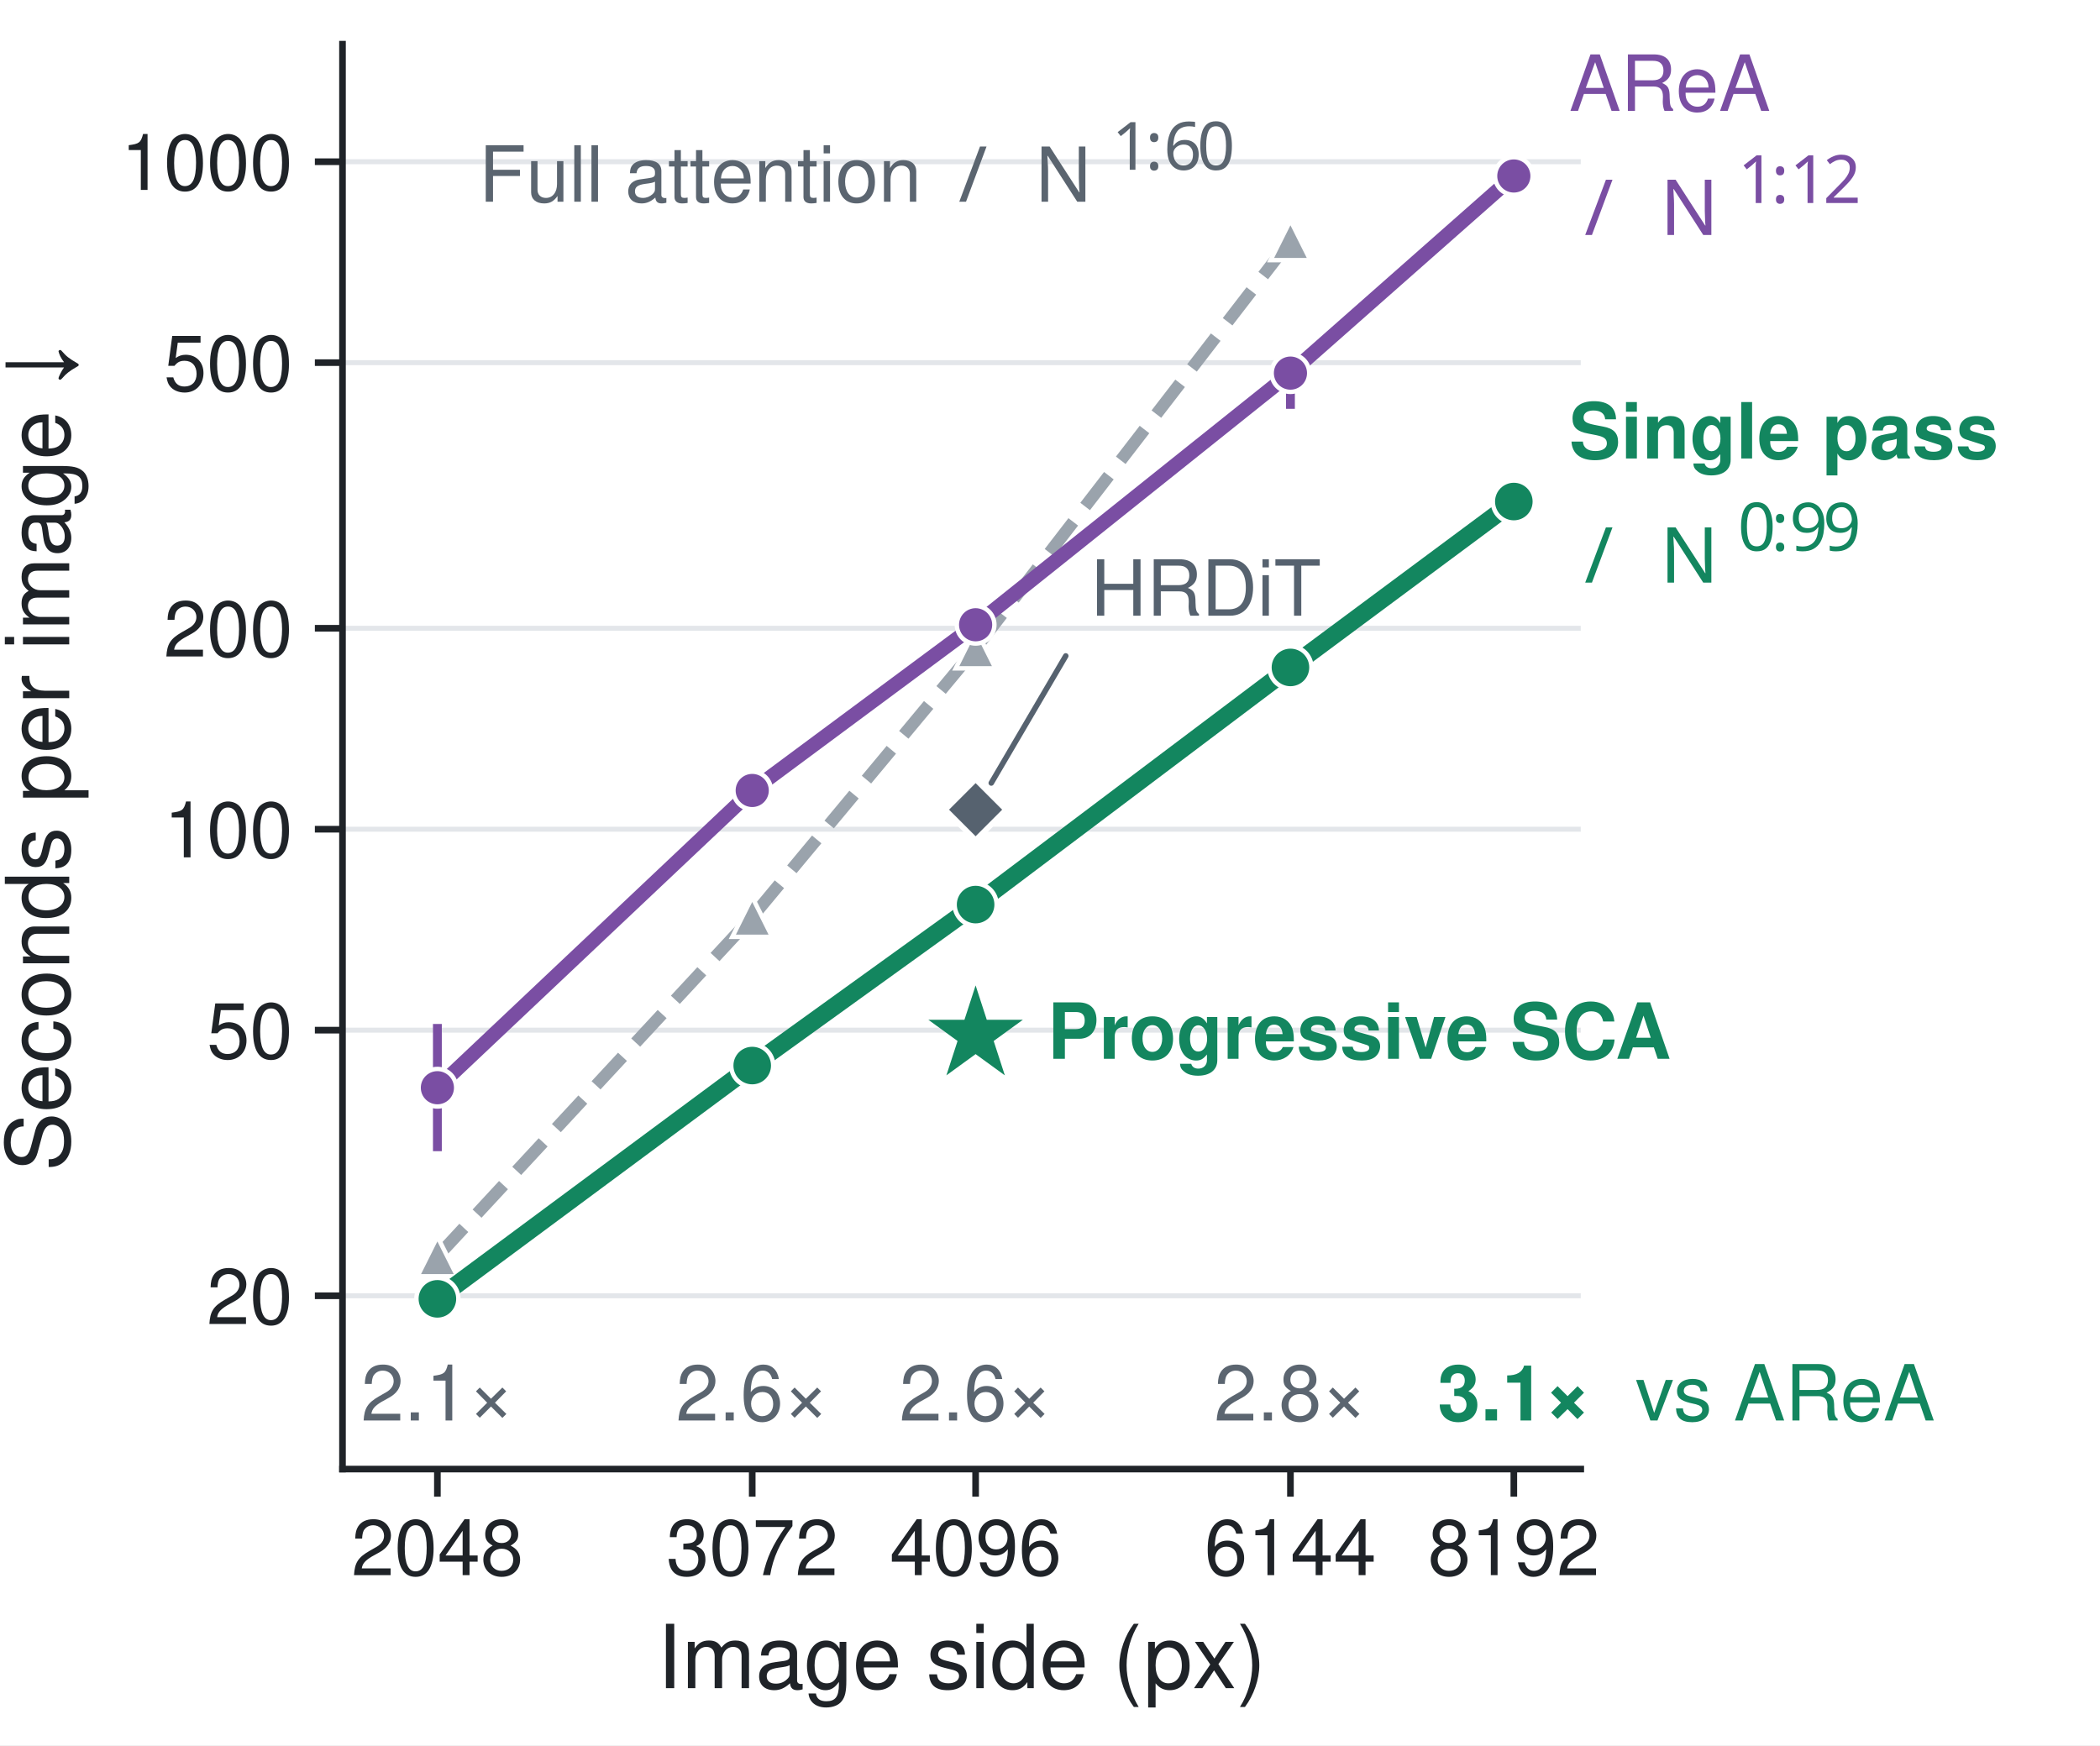
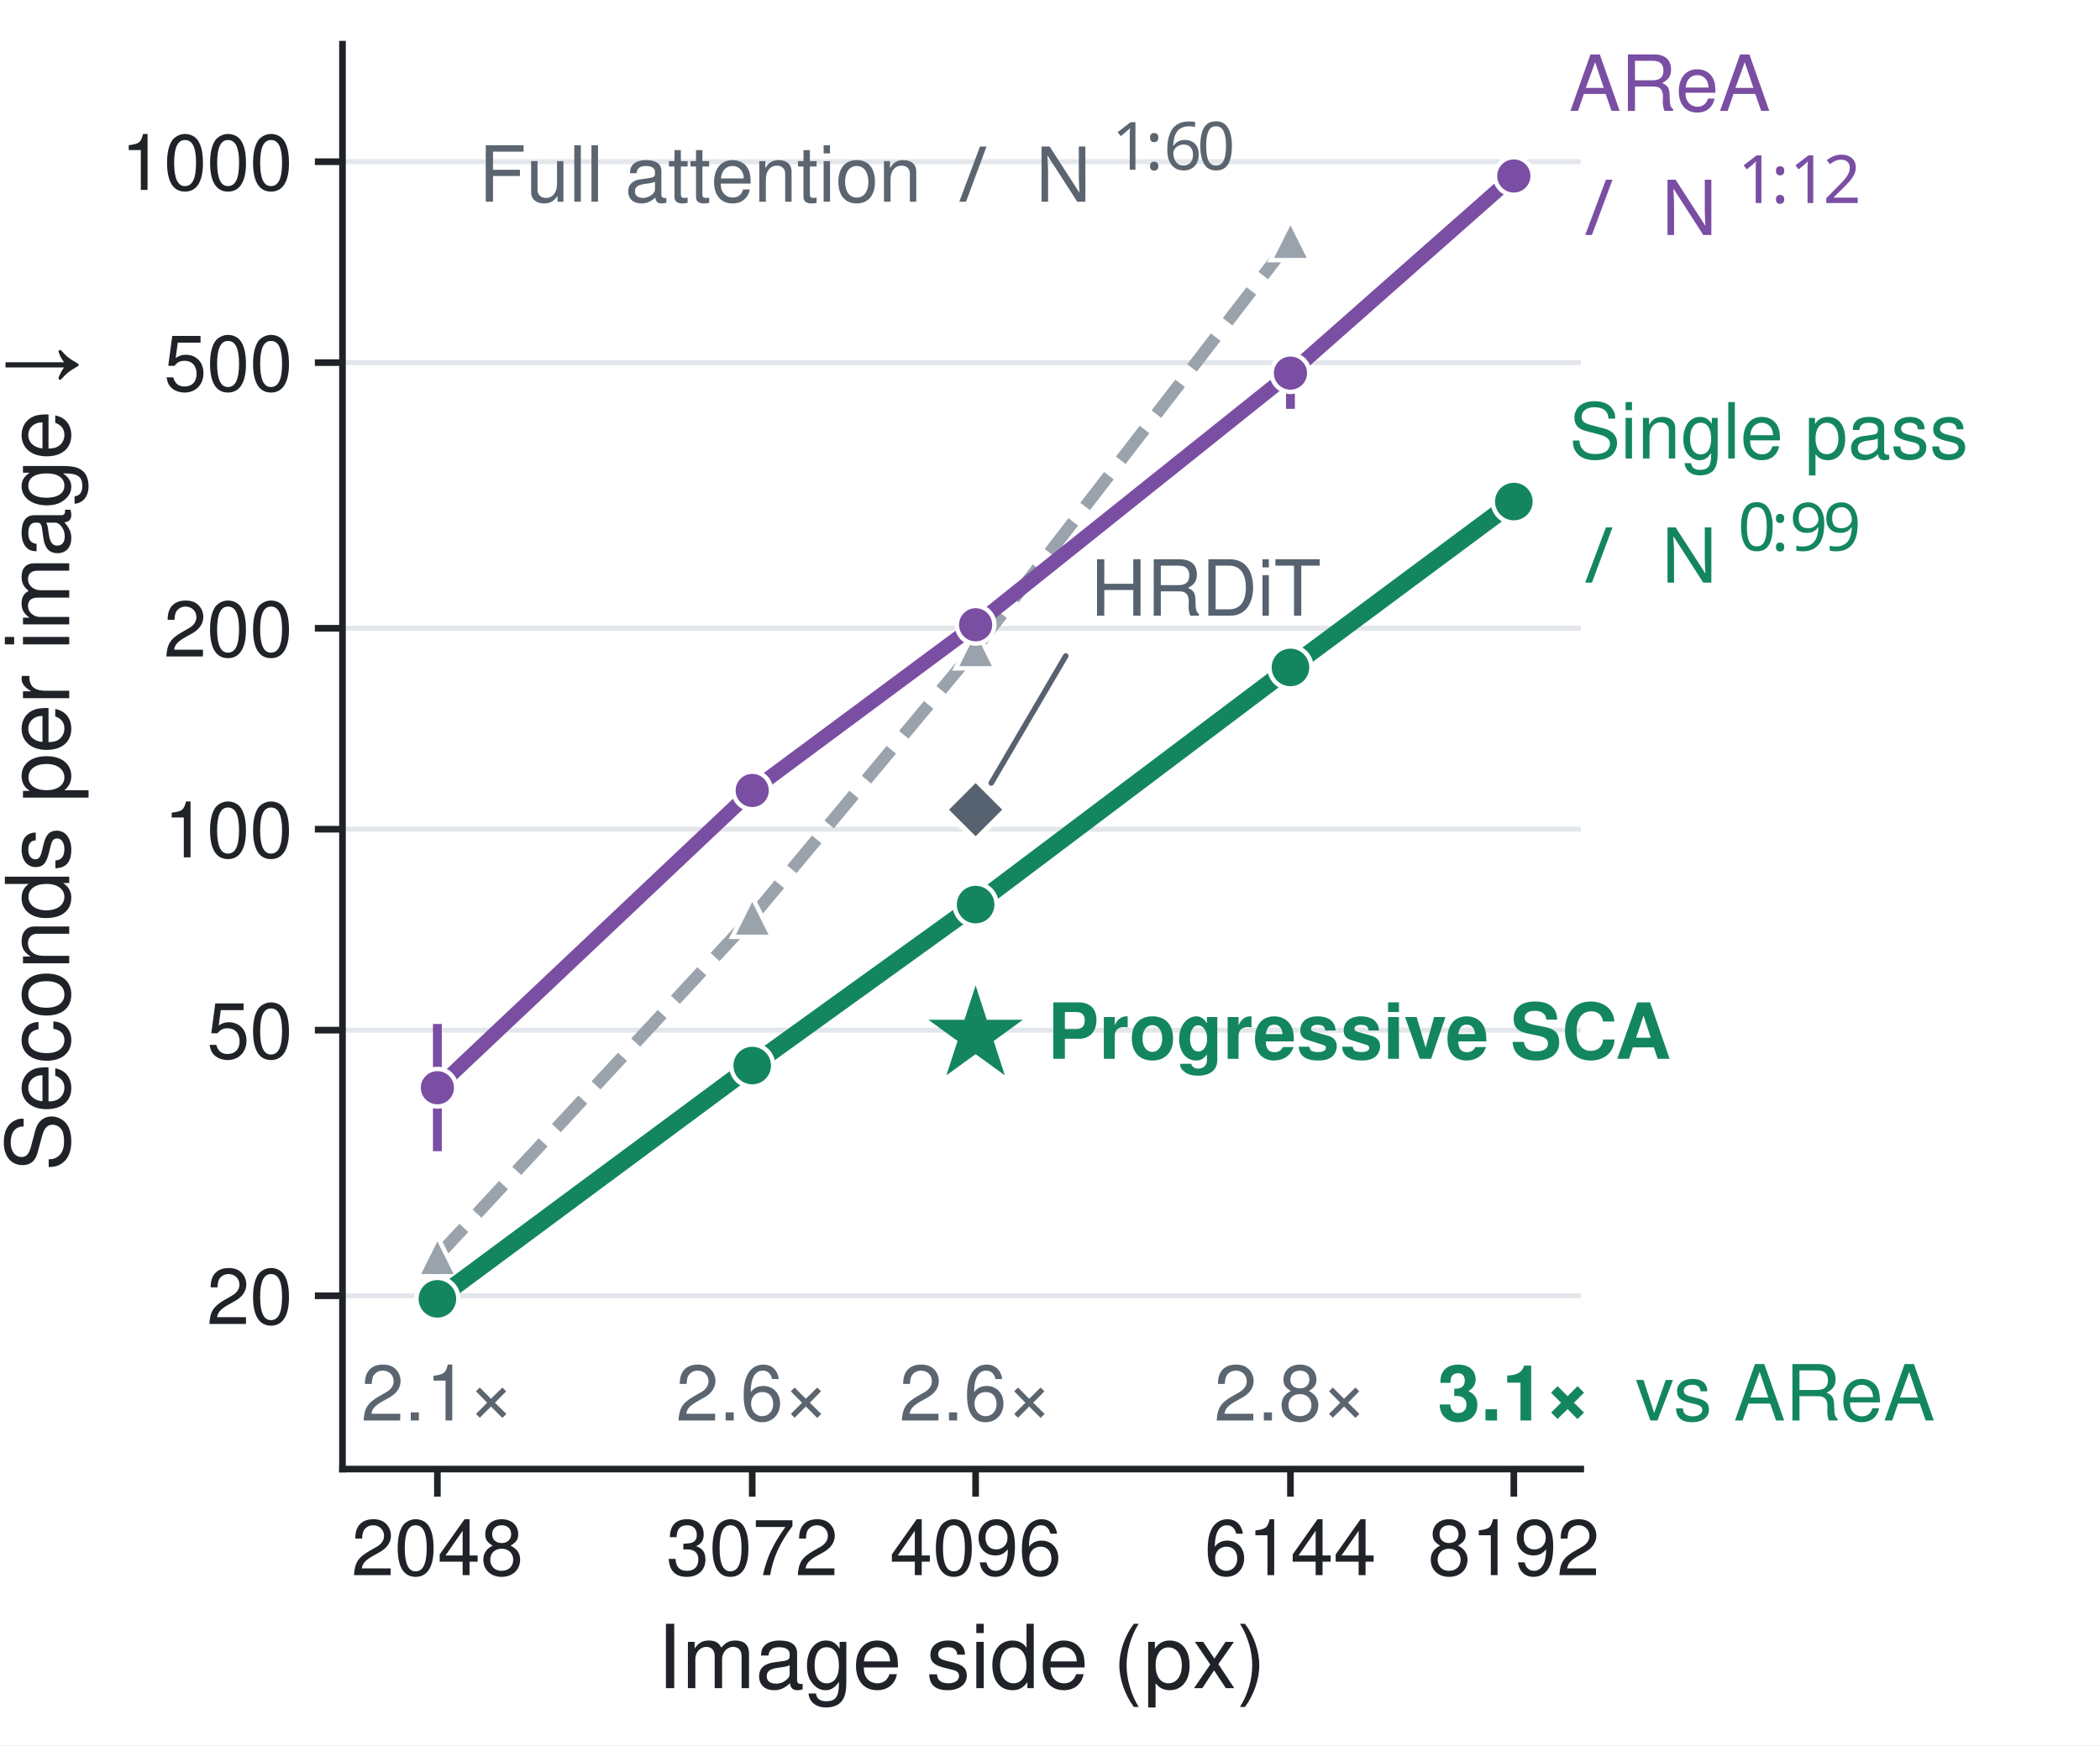
<svg xmlns="http://www.w3.org/2000/svg" xmlns:xlink="http://www.w3.org/1999/xlink" width="190.08pt" height="158pt" viewBox="0 0 190.08 158" version="1.1">
  <defs>
    <style type="text/css">*{stroke-linejoin: round; stroke-linecap: butt}</style>
  </defs>
  <g id="figure_1">
    <g id="patch_1">
      <path d="M 0 158  L 190.08 158  L 190.08 0  L 0 0  z " style="fill: #ffffff" />
    </g>
    <g id="axes_1">
      <g id="patch_2">
        <path d="M 31 133  L 143.08 133  L 143.08 4  L 31 4  z " style="fill: #ffffff" />
      </g>
      <g id="matplotlib.axis_1">
        <g id="xtick_1">
          <g id="line2d_1">
            <defs>
              <path id="m1a3d22b115" d="M 0 0  L 0 2.5  " style="stroke: #1f2328; stroke-width: 0.6" />
            </defs>
            <g>
              <use xlink:href="#m1a3d22b115" x="39.59" y="133" style="fill: #1f2328; stroke: #1f2328; stroke-width: 0.6" />
            </g>
          </g>
          <g id="text_1">
            <text style="font-size: 7px; font-family: 'Helvetica Neue', 'Helvetica', 'Arial', 'TeX Gyre Heros', 'Nimbus Sans', 'Liberation Sans', 'DejaVu Sans', sans-serif; text-anchor: middle; fill: #1f2328" x="39.59" y="142.603" transform="rotate(-0 39.58985 142.603)">2048</text>
          </g>
        </g>
        <g id="xtick_2">
          <g id="line2d_2">
            <g>
              <use xlink:href="#m1a3d22b115" x="68.087" y="133" style="fill: #1f2328; stroke: #1f2328; stroke-width: 0.6" />
            </g>
          </g>
          <g id="text_2">
            <text style="font-size: 7px; font-family: 'Helvetica Neue', 'Helvetica', 'Arial', 'TeX Gyre Heros', 'Nimbus Sans', 'Liberation Sans', 'DejaVu Sans', sans-serif; text-anchor: middle; fill: #1f2328" x="68.087" y="142.603" transform="rotate(-0 68.08727 142.603)">3072</text>
          </g>
        </g>
        <g id="xtick_3">
          <g id="line2d_3">
            <g>
              <use xlink:href="#m1a3d22b115" x="88.307" y="133" style="fill: #1f2328; stroke: #1f2328; stroke-width: 0.6" />
            </g>
          </g>
          <g id="text_3">
            <text style="font-size: 7px; font-family: 'Helvetica Neue', 'Helvetica', 'Arial', 'TeX Gyre Heros', 'Nimbus Sans', 'Liberation Sans', 'DejaVu Sans', sans-serif; text-anchor: middle; fill: #1f2328" x="88.307" y="142.603" transform="rotate(-0 88.3065 142.603)">4096</text>
          </g>
        </g>
        <g id="xtick_4">
          <g id="line2d_4">
            <g>
              <use xlink:href="#m1a3d22b115" x="116.804" y="133" style="fill: #1f2328; stroke: #1f2328; stroke-width: 0.6" />
            </g>
          </g>
          <g id="text_4">
            <text style="font-size: 7px; font-family: 'Helvetica Neue', 'Helvetica', 'Arial', 'TeX Gyre Heros', 'Nimbus Sans', 'Liberation Sans', 'DejaVu Sans', sans-serif; text-anchor: middle; fill: #1f2328" x="116.804" y="142.603" transform="rotate(-0 116.8039 142.603)">6144</text>
          </g>
        </g>
        <g id="xtick_5">
          <g id="line2d_5">
            <g>
              <use xlink:href="#m1a3d22b115" x="137.023" y="133" style="fill: #1f2328; stroke: #1f2328; stroke-width: 0.6" />
            </g>
          </g>
          <g id="text_5">
            <text style="font-size: 7px; font-family: 'Helvetica Neue', 'Helvetica', 'Arial', 'TeX Gyre Heros', 'Nimbus Sans', 'Liberation Sans', 'DejaVu Sans', sans-serif; text-anchor: middle; fill: #1f2328" x="137.023" y="142.603" transform="rotate(-0 137.0231 142.603)">8192</text>
          </g>
        </g>
        <g id="text_6">
          <text style="font-size: 8px; font-family: 'Helvetica Neue', 'Helvetica', 'Arial', 'TeX Gyre Heros', 'Nimbus Sans', 'Liberation Sans', 'DejaVu Sans', sans-serif; text-anchor: middle; fill: #1f2328" x="87.04" y="152.833" transform="rotate(-0 87.04 152.8325)">Image side (px)</text>
        </g>
      </g>
      <g id="matplotlib.axis_2">
        <g id="ytick_1">
          <g id="line2d_6">
            <path d="M 31 117.31  L 143.08 117.31  " clip-path="url(#pb16de2106d)" style="fill: none; stroke: #e3e6ea; stroke-width: 0.45; stroke-linecap: square" />
          </g>
          <g id="line2d_7">
            <defs>
              <path id="m9d9df79246" d="M 0 0  L -2.5 0  " style="stroke: #1f2328; stroke-width: 0.6" />
            </defs>
            <g>
              <use xlink:href="#m9d9df79246" x="31" y="117.31" style="fill: #1f2328; stroke: #1f2328; stroke-width: 0.6" />
            </g>
          </g>
          <g id="text_7">
            <text style="font-size: 7px; font-family: 'Helvetica Neue', 'Helvetica', 'Arial', 'TeX Gyre Heros', 'Nimbus Sans', 'Liberation Sans', 'DejaVu Sans', sans-serif; text-anchor: end; fill: #1f2328" x="26.5" y="119.862" transform="rotate(-0 26.5 119.8616)">20</text>
          </g>
        </g>
        <g id="ytick_2">
          <g id="line2d_8">
            <path d="M 31 93.263  L 143.08 93.263  " clip-path="url(#pb16de2106d)" style="fill: none; stroke: #e3e6ea; stroke-width: 0.45; stroke-linecap: square" />
          </g>
          <g id="line2d_9">
            <g>
              <use xlink:href="#m9d9df79246" x="31" y="93.263" style="fill: #1f2328; stroke: #1f2328; stroke-width: 0.6" />
            </g>
          </g>
          <g id="text_8">
            <text style="font-size: 7px; font-family: 'Helvetica Neue', 'Helvetica', 'Arial', 'TeX Gyre Heros', 'Nimbus Sans', 'Liberation Sans', 'DejaVu Sans', sans-serif; text-anchor: end; fill: #1f2328" x="26.5" y="95.814" transform="rotate(-0 26.5 95.81405)">50</text>
          </g>
        </g>
        <g id="ytick_3">
          <g id="line2d_10">
            <path d="M 31 75.071  L 143.08 75.071  " clip-path="url(#pb16de2106d)" style="fill: none; stroke: #e3e6ea; stroke-width: 0.45; stroke-linecap: square" />
          </g>
          <g id="line2d_11">
            <g>
              <use xlink:href="#m9d9df79246" x="31" y="75.071" style="fill: #1f2328; stroke: #1f2328; stroke-width: 0.6" />
            </g>
          </g>
          <g id="text_9">
            <text style="font-size: 7px; font-family: 'Helvetica Neue', 'Helvetica', 'Arial', 'TeX Gyre Heros', 'Nimbus Sans', 'Liberation Sans', 'DejaVu Sans', sans-serif; text-anchor: end; fill: #1f2328" x="26.5" y="77.623" transform="rotate(-0 26.5 77.62279)">100</text>
          </g>
        </g>
        <g id="ytick_4">
          <g id="line2d_12">
            <path d="M 31 56.88  L 143.08 56.88  " clip-path="url(#pb16de2106d)" style="fill: none; stroke: #e3e6ea; stroke-width: 0.45; stroke-linecap: square" />
          </g>
          <g id="line2d_13">
            <g>
              <use xlink:href="#m9d9df79246" x="31" y="56.88" style="fill: #1f2328; stroke: #1f2328; stroke-width: 0.6" />
            </g>
          </g>
          <g id="text_10">
            <text style="font-size: 7px; font-family: 'Helvetica Neue', 'Helvetica', 'Arial', 'TeX Gyre Heros', 'Nimbus Sans', 'Liberation Sans', 'DejaVu Sans', sans-serif; text-anchor: end; fill: #1f2328" x="26.5" y="59.432" transform="rotate(-0 26.5 59.43152)">200</text>
          </g>
        </g>
        <g id="ytick_5">
          <g id="line2d_14">
            <path d="M 31 32.832  L 143.08 32.832  " clip-path="url(#pb16de2106d)" style="fill: none; stroke: #e3e6ea; stroke-width: 0.45; stroke-linecap: square" />
          </g>
          <g id="line2d_15">
            <g>
              <use xlink:href="#m9d9df79246" x="31" y="32.832" style="fill: #1f2328; stroke: #1f2328; stroke-width: 0.6" />
            </g>
          </g>
          <g id="text_11">
            <text style="font-size: 7px; font-family: 'Helvetica Neue', 'Helvetica', 'Arial', 'TeX Gyre Heros', 'Nimbus Sans', 'Liberation Sans', 'DejaVu Sans', sans-serif; text-anchor: end; fill: #1f2328" x="26.5" y="35.384" transform="rotate(-0 26.5 35.38397)">500</text>
          </g>
        </g>
        <g id="ytick_6">
          <g id="line2d_16">
            <path d="M 31 14.641  L 143.08 14.641  " clip-path="url(#pb16de2106d)" style="fill: none; stroke: #e3e6ea; stroke-width: 0.45; stroke-linecap: square" />
          </g>
          <g id="line2d_17">
            <g>
              <use xlink:href="#m9d9df79246" x="31" y="14.641" style="fill: #1f2328; stroke: #1f2328; stroke-width: 0.6" />
            </g>
          </g>
          <g id="text_12">
            <text style="font-size: 7px; font-family: 'Helvetica Neue', 'Helvetica', 'Arial', 'TeX Gyre Heros', 'Nimbus Sans', 'Liberation Sans', 'DejaVu Sans', sans-serif; text-anchor: end; fill: #1f2328" x="26.5" y="17.193" transform="rotate(-0 26.5 17.19271)">1000</text>
          </g>
        </g>
        <g id="text_13">
          <text style="font-size: 8px; font-family: 'Helvetica Neue', 'Helvetica', 'Arial', 'TeX Gyre Heros', 'Nimbus Sans', 'Liberation Sans', 'DejaVu Sans', sans-serif; text-anchor: middle; fill: #1f2328" x="6.266" y="68.5" transform="rotate(-90 6.26575 68.5)">Seconds per image ↓</text>
        </g>
      </g>
      <g id="LineCollection_1">
        <path d="M 39.59 113.786  L 39.59 113.744  " clip-path="url(#pb16de2106d)" style="fill: none; stroke: #9aa3ac; stroke-width: 0.8" />
        <path d="M 68.087 83.05  L 68.087 82.999  " clip-path="url(#pb16de2106d)" style="fill: none; stroke: #9aa3ac; stroke-width: 0.8" />
        <path d="M 88.307 58.789  L 88.307 58.694  " clip-path="url(#pb16de2106d)" style="fill: none; stroke: #9aa3ac; stroke-width: 0.8" />
        <path d="M 116.804 21.757  L 116.804 21.722  " clip-path="url(#pb16de2106d)" style="fill: none; stroke: #9aa3ac; stroke-width: 0.8" />
      </g>
      <g id="LineCollection_2">
        <path d="M 39.59 104.219  L 39.59 92.705  " clip-path="url(#pb16de2106d)" style="fill: none; stroke: #7a4ea3; stroke-width: 0.8" />
        <path d="M 68.087 71.9  L 68.087 71.471  " clip-path="url(#pb16de2106d)" style="fill: none; stroke: #7a4ea3; stroke-width: 0.8" />
        <path d="M 88.307 57.854  L 88.307 56.324  " clip-path="url(#pb16de2106d)" style="fill: none; stroke: #7a4ea3; stroke-width: 0.8" />
        <path d="M 116.804 37.01  L 116.804 32.266  " clip-path="url(#pb16de2106d)" style="fill: none; stroke: #7a4ea3; stroke-width: 0.8" />
        <path d="M 137.023 16.411  L 137.023 15.111  " clip-path="url(#pb16de2106d)" style="fill: none; stroke: #7a4ea3; stroke-width: 0.8" />
      </g>
      <g id="LineCollection_3">
        <path d="M 39.59 117.703  L 39.59 117.582  " clip-path="url(#pb16de2106d)" style="fill: none; stroke: #13865f; stroke-width: 0.8" />
        <path d="M 68.087 96.804  L 68.087 96.108  " clip-path="url(#pb16de2106d)" style="fill: none; stroke: #13865f; stroke-width: 0.8" />
        <path d="M 88.307 81.913  L 88.307 81.842  " clip-path="url(#pb16de2106d)" style="fill: none; stroke: #13865f; stroke-width: 0.8" />
        <path d="M 116.804 60.433  L 116.804 60.416  " clip-path="url(#pb16de2106d)" style="fill: none; stroke: #13865f; stroke-width: 0.8" />
        <path d="M 137.023 45.444  L 137.023 45.399  " clip-path="url(#pb16de2106d)" style="fill: none; stroke: #13865f; stroke-width: 0.8" />
      </g>
      <g id="patch_3">
        <path d="M 31 133  L 31 4  " style="fill: none; stroke: #1f2328; stroke-width: 0.6; stroke-linejoin: miter; stroke-linecap: square" />
      </g>
      <g id="patch_4">
        <path d="M 31 133  L 143.08 133  " style="fill: none; stroke: #1f2328; stroke-width: 0.6; stroke-linejoin: miter; stroke-linecap: square" />
      </g>
      <g id="line2d_18">
        <path d="M 39.59 113.745  L 68.087 83.012  L 88.307 58.709  L 116.804 21.752  " clip-path="url(#pb16de2106d)" style="fill: none; stroke-dasharray: 3.52,1.76; stroke-dashoffset: 0; stroke: #9aa3ac; stroke-width: 1.1" />
        <defs>
          <path id="m73f8da5333" d="M 0 -1.8  L -1.8 1.8  L 1.8 1.8  z " style="stroke: #ffffff; stroke-width: 0.4; stroke-linejoin: miter" />
        </defs>
        <g clip-path="url(#pb16de2106d)">
          <use xlink:href="#m73f8da5333" x="39.59" y="113.745" style="fill: #9aa3ac; stroke: #ffffff; stroke-width: 0.4; stroke-linejoin: miter" />
          <use xlink:href="#m73f8da5333" x="68.087" y="83.012" style="fill: #9aa3ac; stroke: #ffffff; stroke-width: 0.4; stroke-linejoin: miter" />
          <use xlink:href="#m73f8da5333" x="88.307" y="58.709" style="fill: #9aa3ac; stroke: #ffffff; stroke-width: 0.4; stroke-linejoin: miter" />
          <use xlink:href="#m73f8da5333" x="116.804" y="21.752" style="fill: #9aa3ac; stroke: #ffffff; stroke-width: 0.4; stroke-linejoin: miter" />
        </g>
      </g>
      <g id="line2d_19">
        <path d="M 39.59 98.475  L 68.087 71.564  L 88.307 56.562  L 116.804 33.779  L 137.023 15.933  " clip-path="url(#pb16de2106d)" style="fill: none; stroke: #7a4ea3; stroke-width: 1.3; stroke-linecap: square" />
        <defs>
          <path id="mb192bb7de3" d="M 0 1.7  C 0.451 1.7 0.883 1.521 1.202 1.202  C 1.521 0.883 1.7 0.451 1.7 0  C 1.7 -0.451 1.521 -0.883 1.202 -1.202  C 0.883 -1.521 0.451 -1.7 0 -1.7  C -0.451 -1.7 -0.883 -1.521 -1.202 -1.202  C -1.521 -0.883 -1.7 -0.451 -1.7 0  C -1.7 0.451 -1.521 0.883 -1.202 1.202  C -0.883 1.521 -0.451 1.7 0 1.7  z " style="stroke: #ffffff; stroke-width: 0.4" />
        </defs>
        <g clip-path="url(#pb16de2106d)">
          <use xlink:href="#mb192bb7de3" x="39.59" y="98.475" style="fill: #7a4ea3; stroke: #ffffff; stroke-width: 0.4" />
          <use xlink:href="#mb192bb7de3" x="68.087" y="71.564" style="fill: #7a4ea3; stroke: #ffffff; stroke-width: 0.4" />
          <use xlink:href="#mb192bb7de3" x="88.307" y="56.562" style="fill: #7a4ea3; stroke: #ffffff; stroke-width: 0.4" />
          <use xlink:href="#mb192bb7de3" x="116.804" y="33.779" style="fill: #7a4ea3; stroke: #ffffff; stroke-width: 0.4" />
          <use xlink:href="#mb192bb7de3" x="137.023" y="15.933" style="fill: #7a4ea3; stroke: #ffffff; stroke-width: 0.4" />
        </g>
      </g>
      <g id="text_14">
        <text style="font-size: 7px; font-family: 'Helvetica Neue', 'Helvetica', 'Arial', 'TeX Gyre Heros', 'Nimbus Sans', 'Liberation Sans', 'DejaVu Sans', sans-serif; text-anchor: start; fill: #7a4ea3" x="142.023" y="10.036" transform="rotate(-0 142.0231 10.03553)">AReA</text>
      </g>
      <g id="text_15">
        <g style="fill: #7a4ea3" transform="translate(142.0231 21.36253)">
          <text>
            <tspan x="1.4" y="-0.091" style="font-size: 7px; font-family: 'cmsy10'; fill: #7a4ea3">/</tspan>
            <tspan x="8.238" y="-0.091" style="font-size: 7px; font-family: 'cmmi10'; fill: #7a4ea3">N</tspan>
            <tspan x="15.269" y="-2.982" style="font-size: 6.041px; font-family: 'cmr10'; fill: #7a4ea3">1</tspan>
            <tspan x="19.962" y="-2.982" style="font-size: 6.041px; font-family: 'cmr10'; fill: #7a4ea3">1</tspan>
            <tspan x="22.983" y="-2.982" style="font-size: 6.041px; font-family: 'cmr10'; fill: #7a4ea3">2</tspan>
            <tspan x="18.29" y="-2.982" style="font-size: 6.041px; font-family: 'cmmi10'; fill: #7a4ea3">:</tspan>
          </text>
        </g>
      </g>
      <g id="text_16">
-         <text style="font-weight: 700; font-size: 7px; font-family: 'Helvetica Neue', 'Helvetica', 'Arial', 'TeX Gyre Heros', 'Nimbus Sans', 'Liberation Sans', 'DejaVu Sans', sans-serif; text-anchor: start; fill: #13865f" x="142.023" y="41.509" transform="rotate(-0 142.0231 41.5094)">Single pass</text>
+         <text style="font-size: 7px; font-family: 'Helvetica Neue', 'Helvetica', 'Arial', 'TeX Gyre Heros', 'Nimbus Sans', 'Liberation Sans', 'DejaVu Sans', sans-serif; text-anchor: start; fill: #13865f" x="142.023" y="41.509" transform="rotate(-0 142.0231 41.5094)">Single pass</text>
      </g>
      <g id="text_17">
        <g style="fill: #13865f" transform="translate(142.0231 52.8364)">
          <text>
            <tspan x="1.4" y="-0.091" style="font-size: 7px; font-family: 'cmsy10'; fill: #13865f">/</tspan>
            <tspan x="8.238" y="-0.091" style="font-size: 7px; font-family: 'cmmi10'; fill: #13865f">N</tspan>
            <tspan x="15.269" y="-2.982" style="font-size: 6.041px; font-family: 'cmr10'; fill: #13865f">0</tspan>
            <tspan x="19.962" y="-2.982" style="font-size: 6.041px; font-family: 'cmr10'; fill: #13865f">9</tspan>
            <tspan x="22.983" y="-2.982" style="font-size: 6.041px; font-family: 'cmr10'; fill: #13865f">9</tspan>
            <tspan x="18.29" y="-2.982" style="font-size: 6.041px; font-family: 'cmmi10'; fill: #13865f">:</tspan>
          </text>
        </g>
      </g>
      <g id="text_18">
        <g style="fill: #5b6570" transform="translate(43.34391 18.35496)">
          <text>
            <tspan x="0" y="-0.091" style="font-size: 7px; font-family: 'Nimbus Sans'; fill: #5b6570">F</tspan>
            <tspan x="4.277" y="-0.091" style="font-size: 7px; font-family: 'Nimbus Sans'; fill: #5b6570">u</tspan>
            <tspan x="8.169" y="-0.091" style="font-size: 7px; font-family: 'Nimbus Sans'; fill: #5b6570">l</tspan>
            <tspan x="9.723" y="-0.091" style="font-size: 7px; font-family: 'Nimbus Sans'; fill: #5b6570">l</tspan>
            <tspan x="11.277" y="-0.091" style="font-size: 7px; font-family: 'Nimbus Sans'; fill: #5b6570"> </tspan>
            <tspan x="13.223" y="-0.091" style="font-size: 7px; font-family: 'Nimbus Sans'; fill: #5b6570">a</tspan>
            <tspan x="17.115" y="-0.091" style="font-size: 7px; font-family: 'Nimbus Sans'; fill: #5b6570">t</tspan>
            <tspan x="19.061" y="-0.091" style="font-size: 7px; font-family: 'Nimbus Sans'; fill: #5b6570">t</tspan>
            <tspan x="21.007" y="-0.091" style="font-size: 7px; font-family: 'Nimbus Sans'; fill: #5b6570">e</tspan>
            <tspan x="24.899" y="-0.091" style="font-size: 7px; font-family: 'Nimbus Sans'; fill: #5b6570">n</tspan>
            <tspan x="28.791" y="-0.091" style="font-size: 7px; font-family: 'Nimbus Sans'; fill: #5b6570">t</tspan>
            <tspan x="30.737" y="-0.091" style="font-size: 7px; font-family: 'Nimbus Sans'; fill: #5b6570">i</tspan>
            <tspan x="32.291" y="-0.091" style="font-size: 7px; font-family: 'Nimbus Sans'; fill: #5b6570">o</tspan>
            <tspan x="36.183" y="-0.091" style="font-size: 7px; font-family: 'Nimbus Sans'; fill: #5b6570">n</tspan>
            <tspan x="40.075" y="-0.091" style="font-size: 7px; font-family: 'Nimbus Sans'; fill: #5b6570"> </tspan>
            <tspan x="43.421" y="-0.091" style="font-size: 7px; font-family: 'cmsy10'; fill: #5b6570">/</tspan>
            <tspan x="50.259" y="-0.091" style="font-size: 7px; font-family: 'cmmi10'; fill: #5b6570">N</tspan>
            <tspan x="57.29" y="-2.982" style="font-size: 6.041px; font-family: 'cmr10'; fill: #5b6570">1</tspan>
            <tspan x="61.983" y="-2.982" style="font-size: 6.041px; font-family: 'cmr10'; fill: #5b6570">6</tspan>
            <tspan x="65.004" y="-2.982" style="font-size: 6.041px; font-family: 'cmr10'; fill: #5b6570">0</tspan>
            <tspan x="60.311" y="-2.982" style="font-size: 6.041px; font-family: 'cmmi10'; fill: #5b6570">:</tspan>
          </text>
        </g>
      </g>
      <g id="text_19">
        <text style="font-weight: 700; font-size: 7px; font-family: 'Helvetica Neue', 'Helvetica', 'Arial', 'TeX Gyre Heros', 'Nimbus Sans', 'Liberation Sans', 'DejaVu Sans', sans-serif; text-anchor: start; fill: #13865f" x="94.807" y="95.857" transform="rotate(-0 94.8065 95.85732)">Progressive SCA</text>
      </g>
      <g id="patch_5">
        <path d="M 96.466 59.383  Q 93.094 65.135 89.723 70.887  " style="fill: none; stroke: #56626f; stroke-width: 0.5; stroke-linecap: round" />
      </g>
      <g id="text_20">
        <text style="font-size: 7px; font-family: 'Helvetica Neue', 'Helvetica', 'Arial', 'TeX Gyre Heros', 'Nimbus Sans', 'Liberation Sans', 'DejaVu Sans', sans-serif; text-anchor: start; fill: #56626f" x="98.718" y="55.744" transform="rotate(-0 98.71783 55.74437)">HRDiT</text>
      </g>
      <g id="text_21">
        <text style="font-size: 7px; font-family: 'Helvetica Neue', 'Helvetica', 'Arial', 'TeX Gyre Heros', 'Nimbus Sans', 'Liberation Sans', 'DejaVu Sans', sans-serif; text-anchor: middle; fill: #5b6570" x="39.59" y="128.603" transform="rotate(-0 39.58985 128.603)">2.1×</text>
      </g>
      <g id="text_22">
        <text style="font-size: 7px; font-family: 'Helvetica Neue', 'Helvetica', 'Arial', 'TeX Gyre Heros', 'Nimbus Sans', 'Liberation Sans', 'DejaVu Sans', sans-serif; text-anchor: middle; fill: #5b6570" x="68.087" y="128.603" transform="rotate(-0 68.08727 128.603)">2.6×</text>
      </g>
      <g id="text_23">
        <text style="font-size: 7px; font-family: 'Helvetica Neue', 'Helvetica', 'Arial', 'TeX Gyre Heros', 'Nimbus Sans', 'Liberation Sans', 'DejaVu Sans', sans-serif; text-anchor: middle; fill: #5b6570" x="88.307" y="128.603" transform="rotate(-0 88.3065 128.603)">2.6×</text>
      </g>
      <g id="text_24">
        <text style="font-size: 7px; font-family: 'Helvetica Neue', 'Helvetica', 'Arial', 'TeX Gyre Heros', 'Nimbus Sans', 'Liberation Sans', 'DejaVu Sans', sans-serif; text-anchor: middle; fill: #5b6570" x="116.804" y="128.603" transform="rotate(-0 116.8039 128.603)">2.8×</text>
      </g>
      <g id="text_25">
        <text style="font-weight: 700; font-size: 7px; font-family: 'Helvetica Neue', 'Helvetica', 'Arial', 'TeX Gyre Heros', 'Nimbus Sans', 'Liberation Sans', 'DejaVu Sans', sans-serif; text-anchor: middle; fill: #13865f" x="137.023" y="128.603" transform="rotate(-0 137.0231 128.603)">3.1×</text>
      </g>
      <g id="text_26">
        <text style="font-size: 7px; font-family: 'Helvetica Neue', 'Helvetica', 'Arial', 'TeX Gyre Heros', 'Nimbus Sans', 'Liberation Sans', 'DejaVu Sans', sans-serif; text-anchor: start; fill: #13865f" x="148.023" y="128.603" transform="rotate(-0 148.0231 128.603)">vs AReA</text>
      </g>
      <g id="line2d_20">
        <path d="M 39.59 117.588  L 68.087 96.468  L 88.307 81.895  L 116.804 60.425  L 137.023 45.406  " clip-path="url(#pb16de2106d)" style="fill: none; stroke: #13865f; stroke-width: 1.6; stroke-linecap: square" />
        <defs>
          <path id="m49c4dce33c" d="M 0 1.9  C 0.504 1.9 0.987 1.7 1.344 1.344  C 1.7 0.987 1.9 0.504 1.9 0  C 1.9 -0.504 1.7 -0.987 1.344 -1.344  C 0.987 -1.7 0.504 -1.9 0 -1.9  C -0.504 -1.9 -0.987 -1.7 -1.344 -1.344  C -1.7 -0.987 -1.9 -0.504 -1.9 0  C -1.9 0.504 -1.7 0.987 -1.344 1.344  C -0.987 1.7 -0.504 1.9 0 1.9  z " style="stroke: #ffffff; stroke-width: 0.4" />
        </defs>
        <g clip-path="url(#pb16de2106d)">
          <use xlink:href="#m49c4dce33c" x="39.59" y="117.588" style="fill: #13865f; stroke: #ffffff; stroke-width: 0.4" />
          <use xlink:href="#m49c4dce33c" x="68.087" y="96.468" style="fill: #13865f; stroke: #ffffff; stroke-width: 0.4" />
          <use xlink:href="#m49c4dce33c" x="88.307" y="81.895" style="fill: #13865f; stroke: #ffffff; stroke-width: 0.4" />
          <use xlink:href="#m49c4dce33c" x="116.804" y="60.425" style="fill: #13865f; stroke: #ffffff; stroke-width: 0.4" />
          <use xlink:href="#m49c4dce33c" x="137.023" y="45.406" style="fill: #13865f; stroke: #ffffff; stroke-width: 0.4" />
        </g>
      </g>
      <g id="line2d_21">
        <defs>
          <path id="mf83090ac0d" d="M -0 2.758  L 2.758 0  L 0 -2.758  L -2.758 -0  z " style="stroke: #ffffff; stroke-width: 0.5; stroke-linejoin: miter" />
        </defs>
        <g clip-path="url(#pb16de2106d)">
          <use xlink:href="#mf83090ac0d" x="88.307" y="73.303" style="fill: #56626f; stroke: #ffffff; stroke-width: 0.5; stroke-linejoin: miter" />
        </g>
      </g>
      <g id="line2d_22">
        <defs>
          <path id="m8c88f25010" d="M 0 -4.5  L -1.01 -1.391  L -4.28 -1.391  L -1.635 0.531  L -2.645 3.641  L -0 1.719  L 2.645 3.641  L 1.635 0.531  L 4.28 -1.391  L 1.01 -1.391  z " />
        </defs>
        <g clip-path="url(#pb16de2106d)">
          <use xlink:href="#m8c88f25010" x="88.307" y="93.713" style="fill: #13865f" />
        </g>
      </g>
    </g>
  </g>
  <defs>
    <clipPath id="pb16de2106d">
      <rect x="31" y="4" width="112.08" height="129" />
    </clipPath>
  </defs>
</svg>
